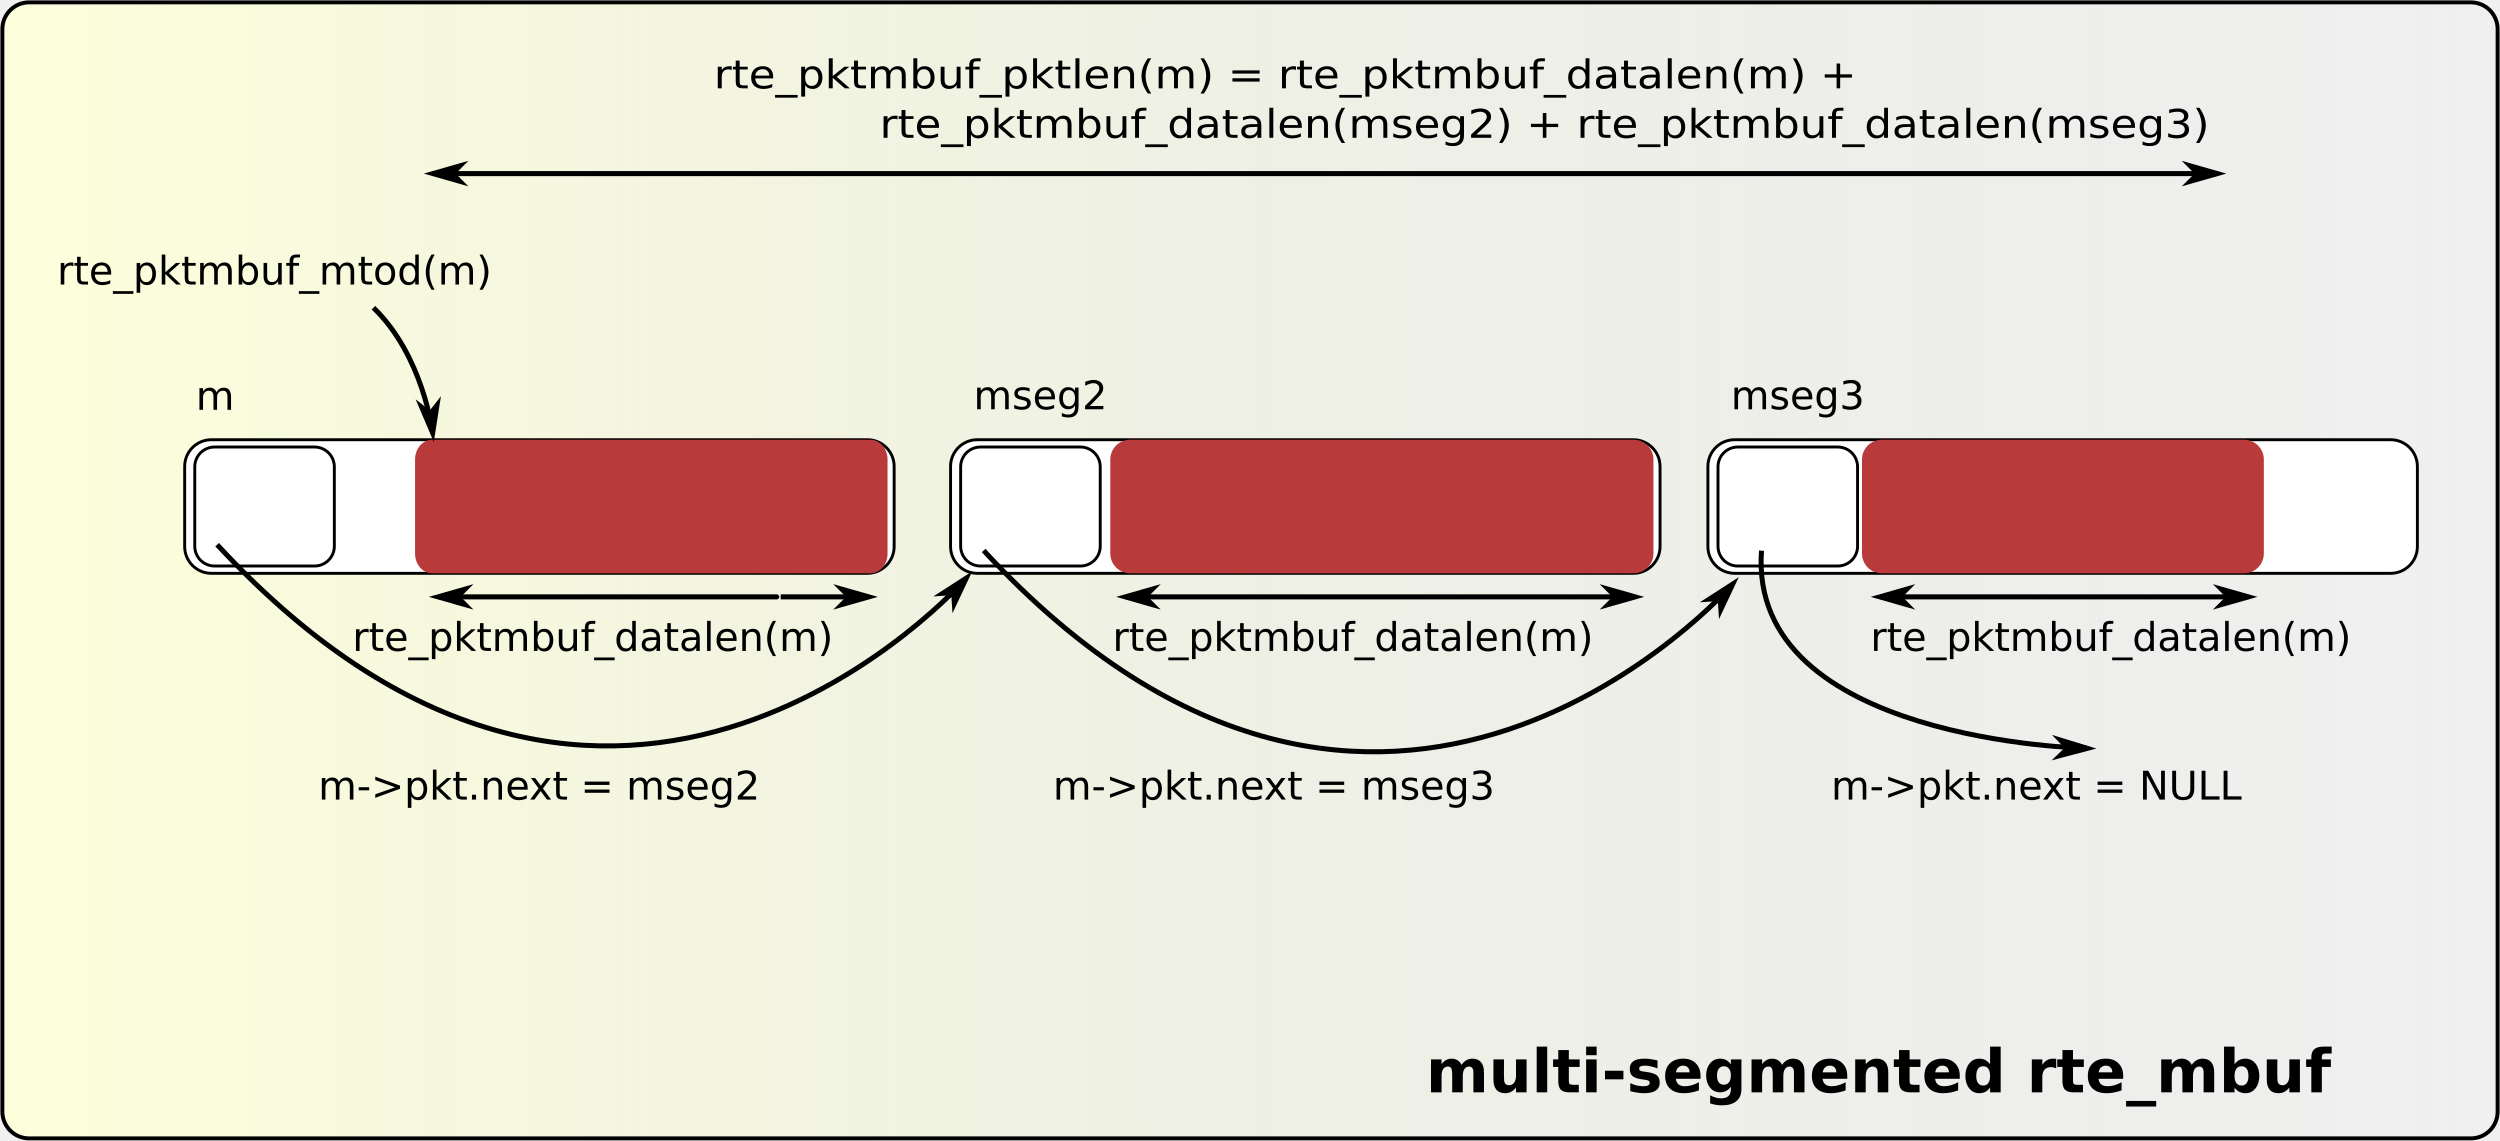
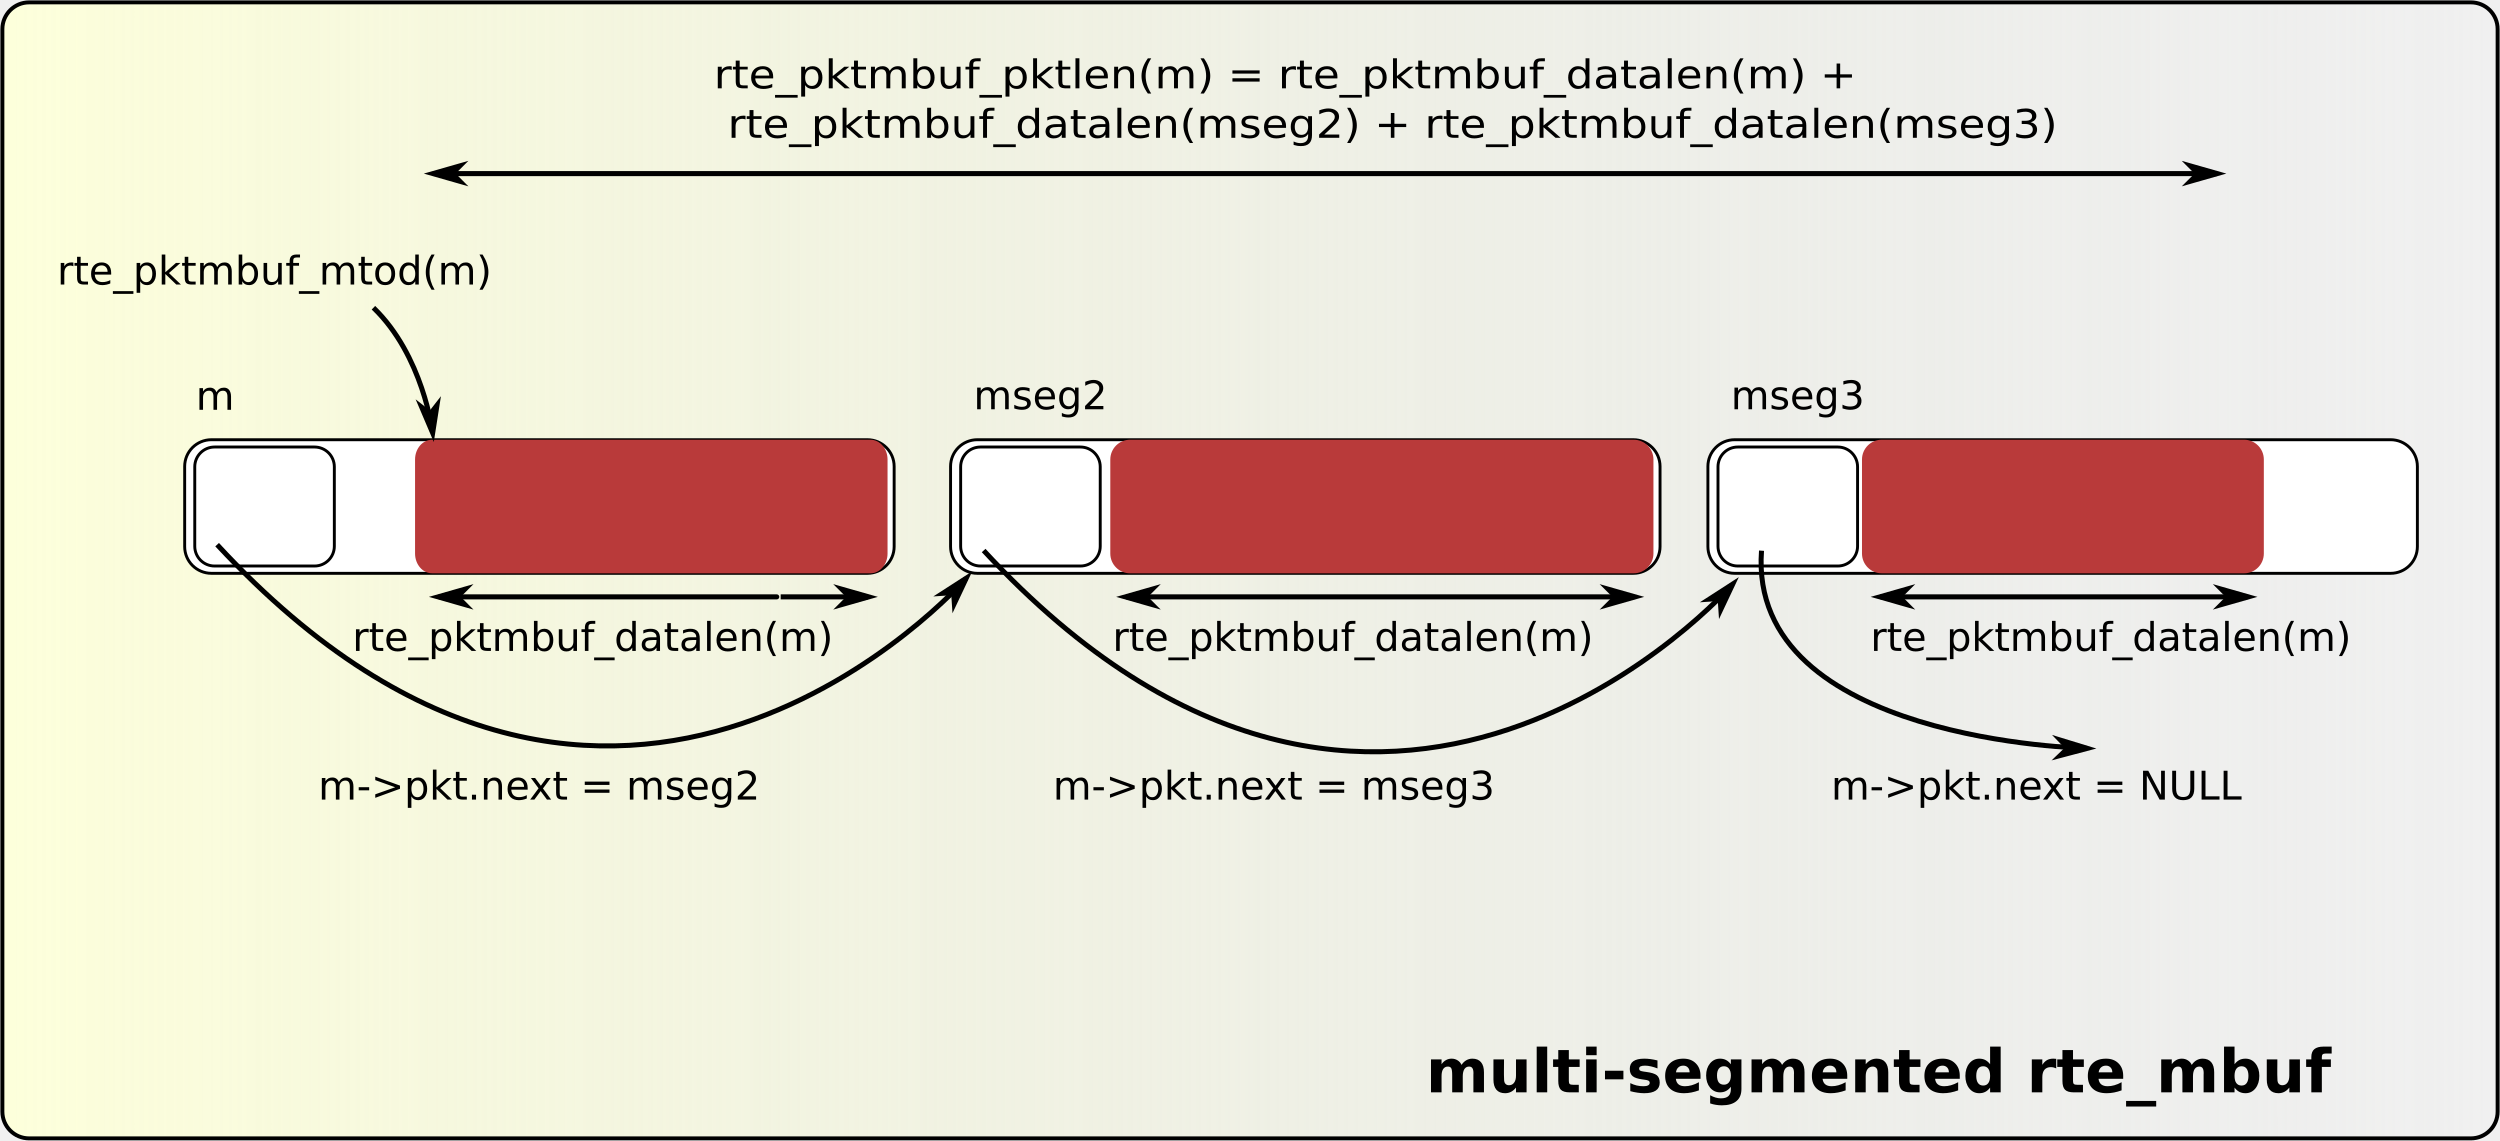
- <svg xmlns="http://www.w3.org/2000/svg" xmlns:xlink="http://www.w3.org/1999/xlink" width="631.914" height="288.343" id="svg3868" version="1.1">
+ <svg xmlns="http://www.w3.org/2000/svg" xmlns:xlink="http://www.w3.org/1999/xlink" id="svg3868" width="631.914" height="288.343" version="1.1">
  <defs id="defs3870">
-     <marker orient="auto" refY="0" refX="0" id="Arrow1Lend" style="overflow:visible">
-       <path id="path3211" d="M 0,0 5,-5 -12.5,0 5,5 0,0 z" style="fill-rule:evenodd;stroke:#000000;stroke-width:1pt;marker-start:none" transform="matrix(-0.8,0,0,-0.8,-10,0)" />
+     <marker id="Arrow1Lend" orient="auto" refX="0" refY="0" style="overflow:visible">
+       <path id="path3211" d="M 0,0 5,-5 -12.5,0 5,5 0,0 z" transform="matrix(-0.8,0,0,-0.8,-10,0)" style="fill-rule:evenodd;stroke:#000;stroke-width:1pt;marker-start:none" />
    </marker>
-     <marker orient="auto" refY="0" refX="0" id="marker3892" style="overflow:visible">
-       <path id="path3894" d="M 0,0 5,-5 -12.5,0 5,5 0,0 z" style="fill-rule:evenodd;stroke:#000000;stroke-width:1pt;marker-start:none" transform="matrix(-0.8,0,0,-0.8,-10,0)" />
+     <marker id="marker3892" orient="auto" refX="0" refY="0" style="overflow:visible">
+       <path id="path3894" d="M 0,0 5,-5 -12.5,0 5,5 0,0 z" transform="matrix(-0.8,0,0,-0.8,-10,0)" style="fill-rule:evenodd;stroke:#000;stroke-width:1pt;marker-start:none" />
    </marker>
-     <marker orient="auto" refY="0" refX="0" id="marker3896" style="overflow:visible">
-       <path id="path3898" d="M 0,0 5,-5 -12.5,0 5,5 0,0 z" style="fill-rule:evenodd;stroke:#000000;stroke-width:1pt;marker-start:none" transform="matrix(-0.8,0,0,-0.8,-10,0)" />
+     <marker id="marker3896" orient="auto" refX="0" refY="0" style="overflow:visible">
+       <path id="path3898" d="M 0,0 5,-5 -12.5,0 5,5 0,0 z" transform="matrix(-0.8,0,0,-0.8,-10,0)" style="fill-rule:evenodd;stroke:#000;stroke-width:1pt;marker-start:none" />
    </marker>
-     <marker orient="auto" refY="0" refX="0" id="Arrow1Lstart" style="overflow:visible">
-       <path id="path3208" d="M 0,0 5,-5 -12.5,0 5,5 0,0 z" style="fill-rule:evenodd;stroke:#000000;stroke-width:1pt;marker-start:none" transform="matrix(0.8,0,0,0.8,10,0)" />
+     <marker id="Arrow1Lstart" orient="auto" refX="0" refY="0" style="overflow:visible">
+       <path id="path3208" d="M 0,0 5,-5 -12.5,0 5,5 0,0 z" transform="matrix(0.8,0,0,0.8,10,0)" style="fill-rule:evenodd;stroke:#000;stroke-width:1pt;marker-start:none" />
    </marker>
-     <marker orient="auto" refY="0" refX="0" id="marker3902" style="overflow:visible">
-       <path id="path3904" d="M 0,0 5,-5 -12.5,0 5,5 0,0 z" style="fill-rule:evenodd;stroke:#000000;stroke-width:1pt;marker-start:none" transform="matrix(-0.8,0,0,-0.8,-10,0)" />
+     <marker id="marker3902" orient="auto" refX="0" refY="0" style="overflow:visible">
+       <path id="path3904" d="M 0,0 5,-5 -12.5,0 5,5 0,0 z" transform="matrix(-0.8,0,0,-0.8,-10,0)" style="fill-rule:evenodd;stroke:#000;stroke-width:1pt;marker-start:none" />
    </marker>
-     <marker orient="auto" refY="0" refX="0" id="marker3906" style="overflow:visible">
-       <path id="path3908" d="M 0,0 5,-5 -12.5,0 5,5 0,0 z" style="fill-rule:evenodd;stroke:#000000;stroke-width:1pt;marker-start:none" transform="matrix(0.8,0,0,0.8,10,0)" />
+     <marker id="marker3906" orient="auto" refX="0" refY="0" style="overflow:visible">
+       <path id="path3908" d="M 0,0 5,-5 -12.5,0 5,5 0,0 z" transform="matrix(0.8,0,0,0.8,10,0)" style="fill-rule:evenodd;stroke:#000;stroke-width:1pt;marker-start:none" />
    </marker>
-     <marker orient="auto" refY="0" refX="0" id="marker3910" style="overflow:visible">
-       <path id="path3912" d="M 0,0 5,-5 -12.5,0 5,5 0,0 z" style="fill-rule:evenodd;stroke:#000000;stroke-width:1pt;marker-start:none" transform="matrix(-0.8,0,0,-0.8,-10,0)" />
+     <marker id="marker3910" orient="auto" refX="0" refY="0" style="overflow:visible">
+       <path id="path3912" d="M 0,0 5,-5 -12.5,0 5,5 0,0 z" transform="matrix(-0.8,0,0,-0.8,-10,0)" style="fill-rule:evenodd;stroke:#000;stroke-width:1pt;marker-start:none" />
    </marker>
-     <marker orient="auto" refY="0" refX="0" id="Arrow1Lend-6" style="overflow:visible">
-       <path id="path3211-5" d="M 0,0 5,-5 -12.5,0 5,5 0,0 z" style="fill-rule:evenodd;stroke:#000000;stroke-width:1pt;marker-start:none" transform="matrix(-0.8,0,0,-0.8,-10,0)" />
+     <marker id="Arrow1Lend-6" orient="auto" refX="0" refY="0" style="overflow:visible">
+       <path id="path3211-5" d="M 0,0 5,-5 -12.5,0 5,5 0,0 z" transform="matrix(-0.8,0,0,-0.8,-10,0)" style="fill-rule:evenodd;stroke:#000;stroke-width:1pt;marker-start:none" />
    </marker>
-     <marker orient="auto" refY="0" refX="0" id="Arrow1Lstart-6" style="overflow:visible">
-       <path id="path3208-9" d="M 0,0 5,-5 -12.5,0 5,5 0,0 z" style="fill-rule:evenodd;stroke:#000000;stroke-width:1pt;marker-start:none" transform="matrix(0.8,0,0,0.8,10,0)" />
+     <marker id="Arrow1Lstart-6" orient="auto" refX="0" refY="0" style="overflow:visible">
+       <path id="path3208-9" d="M 0,0 5,-5 -12.5,0 5,5 0,0 z" transform="matrix(0.8,0,0,0.8,10,0)" style="fill-rule:evenodd;stroke:#000;stroke-width:1pt;marker-start:none" />
    </marker>
-     <marker orient="auto" refY="0" refX="0" id="marker4312" style="overflow:visible">
-       <path id="path4314" d="M 0,0 5,-5 -12.5,0 5,5 0,0 z" style="fill-rule:evenodd;stroke:#000000;stroke-width:1pt;marker-start:none" transform="matrix(-0.8,0,0,-0.8,-10,0)" />
+     <marker id="marker4312" orient="auto" refX="0" refY="0" style="overflow:visible">
+       <path id="path4314" d="M 0,0 5,-5 -12.5,0 5,5 0,0 z" transform="matrix(-0.8,0,0,-0.8,-10,0)" style="fill-rule:evenodd;stroke:#000;stroke-width:1pt;marker-start:none" />
    </marker>
-     <marker orient="auto" refY="0" refX="0" id="marker4316" style="overflow:visible">
-       <path id="path4318" d="M 0,0 5,-5 -12.5,0 5,5 0,0 z" style="fill-rule:evenodd;stroke:#000000;stroke-width:1pt;marker-start:none" transform="matrix(0.8,0,0,0.8,10,0)" />
+     <marker id="marker4316" orient="auto" refX="0" refY="0" style="overflow:visible">
+       <path id="path4318" d="M 0,0 5,-5 -12.5,0 5,5 0,0 z" transform="matrix(0.8,0,0,0.8,10,0)" style="fill-rule:evenodd;stroke:#000;stroke-width:1pt;marker-start:none" />
    </marker>
-     <marker orient="auto" refY="0" refX="0" id="marker4320" style="overflow:visible">
-       <path id="path4322" d="M 0,0 5,-5 -12.5,0 5,5 0,0 z" style="fill-rule:evenodd;stroke:#000000;stroke-width:1pt;marker-start:none" transform="matrix(-0.8,0,0,-0.8,-10,0)" />
+     <marker id="marker4320" orient="auto" refX="0" refY="0" style="overflow:visible">
+       <path id="path4322" d="M 0,0 5,-5 -12.5,0 5,5 0,0 z" transform="matrix(-0.8,0,0,-0.8,-10,0)" style="fill-rule:evenodd;stroke:#000;stroke-width:1pt;marker-start:none" />
    </marker>
-     <marker orient="auto" refY="0" refX="0" id="Arrow1Lend-8" style="overflow:visible">
-       <path id="path3211-8" d="M 0,0 5,-5 -12.5,0 5,5 0,0 z" style="fill-rule:evenodd;stroke:#000000;stroke-width:1pt;marker-start:none" transform="matrix(-0.8,0,0,-0.8,-10,0)" />
+     <marker id="Arrow1Lend-8" orient="auto" refX="0" refY="0" style="overflow:visible">
+       <path id="path3211-8" d="M 0,0 5,-5 -12.5,0 5,5 0,0 z" transform="matrix(-0.8,0,0,-0.8,-10,0)" style="fill-rule:evenodd;stroke:#000;stroke-width:1pt;marker-start:none" />
    </marker>
-     <marker orient="auto" refY="0" refX="0" id="Arrow1Lstart-4" style="overflow:visible">
-       <path id="path3208-3" d="M 0,0 5,-5 -12.5,0 5,5 0,0 z" style="fill-rule:evenodd;stroke:#000000;stroke-width:1pt;marker-start:none" transform="matrix(0.8,0,0,0.8,10,0)" />
+     <marker id="Arrow1Lstart-4" orient="auto" refX="0" refY="0" style="overflow:visible">
+       <path id="path3208-3" d="M 0,0 5,-5 -12.5,0 5,5 0,0 z" transform="matrix(0.8,0,0,0.8,10,0)" style="fill-rule:evenodd;stroke:#000;stroke-width:1pt;marker-start:none" />
    </marker>
-     <marker orient="auto" refY="0" refX="0" id="marker4312-1" style="overflow:visible">
-       <path id="path4314-4" d="M 0,0 5,-5 -12.5,0 5,5 0,0 z" style="fill-rule:evenodd;stroke:#000000;stroke-width:1pt;marker-start:none" transform="matrix(-0.8,0,0,-0.8,-10,0)" />
+     <marker id="marker4312-1" orient="auto" refX="0" refY="0" style="overflow:visible">
+       <path id="path4314-4" d="M 0,0 5,-5 -12.5,0 5,5 0,0 z" transform="matrix(-0.8,0,0,-0.8,-10,0)" style="fill-rule:evenodd;stroke:#000;stroke-width:1pt;marker-start:none" />
    </marker>
-     <marker orient="auto" refY="0" refX="0" id="marker4316-9" style="overflow:visible">
-       <path id="path4318-2" d="M 0,0 5,-5 -12.5,0 5,5 0,0 z" style="fill-rule:evenodd;stroke:#000000;stroke-width:1pt;marker-start:none" transform="matrix(0.8,0,0,0.8,10,0)" />
+     <marker id="marker4316-9" orient="auto" refX="0" refY="0" style="overflow:visible">
+       <path id="path4318-2" d="M 0,0 5,-5 -12.5,0 5,5 0,0 z" transform="matrix(0.8,0,0,0.8,10,0)" style="fill-rule:evenodd;stroke:#000;stroke-width:1pt;marker-start:none" />
    </marker>
-     <marker orient="auto" refY="0" refX="0" id="marker4320-0" style="overflow:visible">
-       <path id="path4322-6" d="M 0,0 5,-5 -12.5,0 5,5 0,0 z" style="fill-rule:evenodd;stroke:#000000;stroke-width:1pt;marker-start:none" transform="matrix(-0.8,0,0,-0.8,-10,0)" />
+     <marker id="marker4320-0" orient="auto" refX="0" refY="0" style="overflow:visible">
+       <path id="path4322-6" d="M 0,0 5,-5 -12.5,0 5,5 0,0 z" transform="matrix(-0.8,0,0,-0.8,-10,0)" style="fill-rule:evenodd;stroke:#000;stroke-width:1pt;marker-start:none" />
    </marker>
-     <marker orient="auto" refY="0" refX="0" id="Arrow1Lend-2" style="overflow:visible">
-       <path id="path3211-2" d="M 0,0 5,-5 -12.5,0 5,5 0,0 z" style="fill-rule:evenodd;stroke:#000000;stroke-width:1pt;marker-start:none" transform="matrix(-0.8,0,0,-0.8,-10,0)" />
+     <marker id="Arrow1Lend-2" orient="auto" refX="0" refY="0" style="overflow:visible">
+       <path id="path3211-2" d="M 0,0 5,-5 -12.5,0 5,5 0,0 z" transform="matrix(-0.8,0,0,-0.8,-10,0)" style="fill-rule:evenodd;stroke:#000;stroke-width:1pt;marker-start:none" />
    </marker>
-     <marker orient="auto" refY="0" refX="0" id="Arrow1Lend-61" style="overflow:visible">
-       <path id="path3211-59" d="M 0,0 5,-5 -12.5,0 5,5 0,0 z" style="fill-rule:evenodd;stroke:#000000;stroke-width:1pt;marker-start:none" transform="matrix(-0.8,0,0,-0.8,-10,0)" />
+     <marker id="Arrow1Lend-61" orient="auto" refX="0" refY="0" style="overflow:visible">
+       <path id="path3211-59" d="M 0,0 5,-5 -12.5,0 5,5 0,0 z" transform="matrix(-0.8,0,0,-0.8,-10,0)" style="fill-rule:evenodd;stroke:#000;stroke-width:1pt;marker-start:none" />
    </marker>
-     <marker orient="auto" refY="0" refX="0" id="Arrow1Lstart-9" style="overflow:visible">
-       <path id="path3208-31" d="M 0,0 5,-5 -12.5,0 5,5 0,0 z" style="fill-rule:evenodd;stroke:#000000;stroke-width:1pt;marker-start:none" transform="matrix(0.8,0,0,0.8,10,0)" />
+     <marker id="Arrow1Lstart-9" orient="auto" refX="0" refY="0" style="overflow:visible">
+       <path id="path3208-31" d="M 0,0 5,-5 -12.5,0 5,5 0,0 z" transform="matrix(0.8,0,0,0.8,10,0)" style="fill-rule:evenodd;stroke:#000;stroke-width:1pt;marker-start:none" />
    </marker>
-     <marker orient="auto" refY="0" refX="0" id="Arrow1Lend-9" style="overflow:visible">
-       <path id="path3211-4" d="M 0,0 5,-5 -12.5,0 5,5 0,0 z" style="fill-rule:evenodd;stroke:#000000;stroke-width:1pt;marker-start:none" transform="matrix(-0.8,0,0,-0.8,-10,0)" />
+     <marker id="Arrow1Lend-9" orient="auto" refX="0" refY="0" style="overflow:visible">
+       <path id="path3211-4" d="M 0,0 5,-5 -12.5,0 5,5 0,0 z" transform="matrix(-0.8,0,0,-0.8,-10,0)" style="fill-rule:evenodd;stroke:#000;stroke-width:1pt;marker-start:none" />
    </marker>
-     <marker orient="auto" refY="0" refX="0" id="Arrow1Mstart" style="overflow:visible">
-       <path id="path4530" d="M 0,0 5,-5 -12.5,0 5,5 0,0 z" style="fill-rule:evenodd;stroke:#000000;stroke-width:1pt;marker-start:none" transform="matrix(0.4,0,0,0.4,4,0)" />
+     <marker id="Arrow1Mstart" orient="auto" refX="0" refY="0" style="overflow:visible">
+       <path id="path4530" d="M 0,0 5,-5 -12.5,0 5,5 0,0 z" transform="matrix(0.4,0,0,0.4,4,0)" style="fill-rule:evenodd;stroke:#000;stroke-width:1pt;marker-start:none" />
    </marker>
-     <marker orient="auto" refY="0" refX="0" id="Arrow1Mend" style="overflow:visible">
-       <path id="path4533" d="M 0,0 5,-5 -12.5,0 5,5 0,0 z" style="fill-rule:evenodd;stroke:#000000;stroke-width:1pt;marker-start:none" transform="matrix(-0.4,0,0,-0.4,-4,0)" />
+     <marker id="Arrow1Mend" orient="auto" refX="0" refY="0" style="overflow:visible">
+       <path id="path4533" d="M 0,0 5,-5 -12.5,0 5,5 0,0 z" transform="matrix(-0.4,0,0,-0.4,-4,0)" style="fill-rule:evenodd;stroke:#000;stroke-width:1pt;marker-start:none" />
    </marker>
-     <marker orient="auto" refY="0" refX="0" id="marker5624" style="overflow:visible">
-       <path id="path5626" d="M 0,0 5,-5 -12.5,0 5,5 0,0 z" style="fill-rule:evenodd;stroke:#000000;stroke-width:1pt;marker-start:none" transform="matrix(0.4,0,0,0.4,4,0)" />
+     <marker id="marker5624" orient="auto" refX="0" refY="0" style="overflow:visible">
+       <path id="path5626" d="M 0,0 5,-5 -12.5,0 5,5 0,0 z" transform="matrix(0.4,0,0,0.4,4,0)" style="fill-rule:evenodd;stroke:#000;stroke-width:1pt;marker-start:none" />
    </marker>
-     <marker orient="auto" refY="0" refX="0" id="marker5628" style="overflow:visible">
-       <path id="path5630" d="M 0,0 5,-5 -12.5,0 5,5 0,0 z" style="fill-rule:evenodd;stroke:#000000;stroke-width:1pt;marker-start:none" transform="matrix(-0.4,0,0,-0.4,-4,0)" />
+     <marker id="marker5628" orient="auto" refX="0" refY="0" style="overflow:visible">
+       <path id="path5630" d="M 0,0 5,-5 -12.5,0 5,5 0,0 z" transform="matrix(-0.4,0,0,-0.4,-4,0)" style="fill-rule:evenodd;stroke:#000;stroke-width:1pt;marker-start:none" />
    </marker>
-     <marker orient="auto" refY="0" refX="0" id="marker5632" style="overflow:visible">
-       <path id="path5634" d="M 0,0 5,-5 -12.5,0 5,5 0,0 z" style="fill-rule:evenodd;stroke:#000000;stroke-width:1pt;marker-start:none" transform="matrix(-0.4,0,0,-0.4,-4,0)" />
+     <marker id="marker5632" orient="auto" refX="0" refY="0" style="overflow:visible">
+       <path id="path5634" d="M 0,0 5,-5 -12.5,0 5,5 0,0 z" transform="matrix(-0.4,0,0,-0.4,-4,0)" style="fill-rule:evenodd;stroke:#000;stroke-width:1pt;marker-start:none" />
    </marker>
-     <marker orient="auto" refY="0" refX="0" id="marker5636" style="overflow:visible">
-       <path id="path5638" d="M 0,0 5,-5 -12.5,0 5,5 0,0 z" style="fill-rule:evenodd;stroke:#000000;stroke-width:1pt;marker-start:none" transform="matrix(-0.4,0,0,-0.4,-4,0)" />
+     <marker id="marker5636" orient="auto" refX="0" refY="0" style="overflow:visible">
+       <path id="path5638" d="M 0,0 5,-5 -12.5,0 5,5 0,0 z" transform="matrix(-0.4,0,0,-0.4,-4,0)" style="fill-rule:evenodd;stroke:#000;stroke-width:1pt;marker-start:none" />
    </marker>
-     <marker orient="auto" refY="0" refX="0" id="marker5640" style="overflow:visible">
-       <path id="path5642" d="M 0,0 5,-5 -12.5,0 5,5 0,0 z" style="fill-rule:evenodd;stroke:#000000;stroke-width:1pt;marker-start:none" transform="matrix(-0.4,0,0,-0.4,-4,0)" />
+     <marker id="marker5640" orient="auto" refX="0" refY="0" style="overflow:visible">
+       <path id="path5642" d="M 0,0 5,-5 -12.5,0 5,5 0,0 z" transform="matrix(-0.4,0,0,-0.4,-4,0)" style="fill-rule:evenodd;stroke:#000;stroke-width:1pt;marker-start:none" />
    </marker>
-     <marker orient="auto" refY="0" refX="0" id="marker5644" style="overflow:visible">
-       <path id="path5646" d="M 0,0 5,-5 -12.5,0 5,5 0,0 z" style="fill-rule:evenodd;stroke:#000000;stroke-width:1pt;marker-start:none" transform="matrix(0.4,0,0,0.4,4,0)" />
+     <marker id="marker5644" orient="auto" refX="0" refY="0" style="overflow:visible">
+       <path id="path5646" d="M 0,0 5,-5 -12.5,0 5,5 0,0 z" transform="matrix(0.4,0,0,0.4,4,0)" style="fill-rule:evenodd;stroke:#000;stroke-width:1pt;marker-start:none" />
    </marker>
-     <marker orient="auto" refY="0" refX="0" id="marker5648" style="overflow:visible">
-       <path id="path5650" d="M 0,0 5,-5 -12.5,0 5,5 0,0 z" style="fill-rule:evenodd;stroke:#000000;stroke-width:1pt;marker-start:none" transform="matrix(-0.4,0,0,-0.4,-4,0)" />
+     <marker id="marker5648" orient="auto" refX="0" refY="0" style="overflow:visible">
+       <path id="path5650" d="M 0,0 5,-5 -12.5,0 5,5 0,0 z" transform="matrix(-0.4,0,0,-0.4,-4,0)" style="fill-rule:evenodd;stroke:#000;stroke-width:1pt;marker-start:none" />
    </marker>
-     <linearGradient xlink:href="#linearGradient4513" id="linearGradient4519" x1="47.143" y1="244.505" x2="677.857" y2="244.505" gradientUnits="userSpaceOnUse" />
+     <linearGradient id="linearGradient4519" x1="47.143" x2="677.857" y1="244.505" y2="244.505" gradientUnits="userSpaceOnUse" xlink:href="#linearGradient4513" />
    <linearGradient id="linearGradient4513">
-       <stop style="stop-color:#fdffdb;stop-opacity:1;" offset="0" id="stop4515" />
-       <stop style="stop-color:#dfe2d8;stop-opacity:0;" offset="1" id="stop4517" />
+       <stop style="stop-color:#fdffdb;stop-opacity:1" id="stop4515" offset="0" />
+       <stop style="stop-color:#dfe2d8;stop-opacity:0" id="stop4517" offset="1" />
    </linearGradient>
-     <linearGradient gradientTransform="translate(17.80684,326.0078)" y2="244.505" x2="677.857" y1="244.505" x1="47.143" gradientUnits="userSpaceOnUse" id="linearGradient5687" xlink:href="#linearGradient4513" />
-     <marker orient="auto" refY="0" refX="0" id="Arrow1Mend-4" style="overflow:visible">
-       <path id="path4533-5" d="M 0,0 5,-5 -12.5,0 5,5 0,0 z" style="fill-rule:evenodd;stroke:#000000;stroke-width:1pt;marker-start:none" transform="matrix(-0.4,0,0,-0.4,-4,0)" />
+     <linearGradient id="linearGradient5687" x1="47.143" x2="677.857" y1="244.505" y2="244.505" gradientTransform="translate(17.80684,326.0078)" gradientUnits="userSpaceOnUse" xlink:href="#linearGradient4513" />
+     <marker id="Arrow1Mend-4" orient="auto" refX="0" refY="0" style="overflow:visible">
+       <path id="path4533-5" d="M 0,0 5,-5 -12.5,0 5,5 0,0 z" transform="matrix(-0.4,0,0,-0.4,-4,0)" style="fill-rule:evenodd;stroke:#000;stroke-width:1pt;marker-start:none" />
    </marker>
-     <marker orient="auto" refY="0" refX="0" id="Arrow1Mend-5" style="overflow:visible">
-       <path id="path4533-4" d="M 0,0 5,-5 -12.5,0 5,5 0,0 z" style="fill-rule:evenodd;stroke:#000000;stroke-width:1pt;marker-start:none" transform="matrix(-0.4,0,0,-0.4,-4,0)" />
+     <marker id="Arrow1Mend-5" orient="auto" refX="0" refY="0" style="overflow:visible">
+       <path id="path4533-4" d="M 0,0 5,-5 -12.5,0 5,5 0,0 z" transform="matrix(-0.4,0,0,-0.4,-4,0)" style="fill-rule:evenodd;stroke:#000;stroke-width:1pt;marker-start:none" />
    </marker>
-     <marker orient="auto" refY="0" refX="0" id="Arrow1Mend-44" style="overflow:visible">
-       <path id="path4533-3" d="M 0,0 5,-5 -12.5,0 5,5 0,0 z" style="fill-rule:evenodd;stroke:#000000;stroke-width:1pt;marker-start:none" transform="matrix(-0.4,0,0,-0.4,-4,0)" />
+     <marker id="Arrow1Mend-44" orient="auto" refX="0" refY="0" style="overflow:visible">
+       <path id="path4533-3" d="M 0,0 5,-5 -12.5,0 5,5 0,0 z" transform="matrix(-0.4,0,0,-0.4,-4,0)" style="fill-rule:evenodd;stroke:#000;stroke-width:1pt;marker-start:none" />
    </marker>
-     <marker orient="auto" refY="0" refX="0" id="Arrow1Mend-7" style="overflow:visible">
-       <path id="path4533-8" d="M 0,0 5,-5 -12.5,0 5,5 0,0 z" style="fill-rule:evenodd;stroke:#000000;stroke-width:1pt;marker-start:none" transform="matrix(-0.4,0,0,-0.4,-4,0)" />
+     <marker id="Arrow1Mend-7" orient="auto" refX="0" refY="0" style="overflow:visible">
+       <path id="path4533-8" d="M 0,0 5,-5 -12.5,0 5,5 0,0 z" transform="matrix(-0.4,0,0,-0.4,-4,0)" style="fill-rule:evenodd;stroke:#000;stroke-width:1pt;marker-start:none" />
    </marker>
-     <marker orient="auto" refY="0" refX="0" id="Arrow1Mend-9" style="overflow:visible">
-       <path id="path4533-2" d="M 0,0 5,-5 -12.5,0 5,5 0,0 z" style="fill-rule:evenodd;stroke:#000000;stroke-width:1pt;marker-start:none" transform="matrix(-0.4,0,0,-0.4,-4,0)" />
+     <marker id="Arrow1Mend-9" orient="auto" refX="0" refY="0" style="overflow:visible">
+       <path id="path4533-2" d="M 0,0 5,-5 -12.5,0 5,5 0,0 z" transform="matrix(-0.4,0,0,-0.4,-4,0)" style="fill-rule:evenodd;stroke:#000;stroke-width:1pt;marker-start:none" />
    </marker>
-     <marker orient="auto" refY="0" refX="0" id="Arrow1Mstart-9" style="overflow:visible">
-       <path id="path4530-5" d="M 0,0 5,-5 -12.5,0 5,5 0,0 z" style="fill-rule:evenodd;stroke:#000000;stroke-width:1pt;marker-start:none" transform="matrix(0.4,0,0,0.4,4,0)" />
+     <marker id="Arrow1Mstart-9" orient="auto" refX="0" refY="0" style="overflow:visible">
+       <path id="path4530-5" d="M 0,0 5,-5 -12.5,0 5,5 0,0 z" transform="matrix(0.4,0,0,0.4,4,0)" style="fill-rule:evenodd;stroke:#000;stroke-width:1pt;marker-start:none" />
    </marker>
-     <marker orient="auto" refY="0" refX="0" id="Arrow1Mend-0" style="overflow:visible">
-       <path id="path4533-48" d="M 0,0 5,-5 -12.5,0 5,5 0,0 z" style="fill-rule:evenodd;stroke:#000000;stroke-width:1pt;marker-start:none" transform="matrix(-0.4,0,0,-0.4,-4,0)" />
+     <marker id="Arrow1Mend-0" orient="auto" refX="0" refY="0" style="overflow:visible">
+       <path id="path4533-48" d="M 0,0 5,-5 -12.5,0 5,5 0,0 z" transform="matrix(-0.4,0,0,-0.4,-4,0)" style="fill-rule:evenodd;stroke:#000;stroke-width:1pt;marker-start:none" />
    </marker>
-     <marker orient="auto" refY="0" refX="0" id="Arrow1Mstart-1" style="overflow:visible">
-       <path id="path4530-7" d="M 0,0 5,-5 -12.5,0 5,5 0,0 z" style="fill-rule:evenodd;stroke:#000000;stroke-width:1pt;marker-start:none" transform="matrix(0.4,0,0,0.4,4,0)" />
+     <marker id="Arrow1Mstart-1" orient="auto" refX="0" refY="0" style="overflow:visible">
+       <path id="path4530-7" d="M 0,0 5,-5 -12.5,0 5,5 0,0 z" transform="matrix(0.4,0,0,0.4,4,0)" style="fill-rule:evenodd;stroke:#000;stroke-width:1pt;marker-start:none" />
    </marker>
-     <marker orient="auto" refY="0" refX="0" id="Arrow1Mend-2" style="overflow:visible">
-       <path id="path4533-7" d="M 0,0 5,-5 -12.5,0 5,5 0,0 z" style="fill-rule:evenodd;stroke:#000000;stroke-width:1pt;marker-start:none" transform="matrix(-0.4,0,0,-0.4,-4,0)" />
+     <marker id="Arrow1Mend-2" orient="auto" refX="0" refY="0" style="overflow:visible">
+       <path id="path4533-7" d="M 0,0 5,-5 -12.5,0 5,5 0,0 z" transform="matrix(-0.4,0,0,-0.4,-4,0)" style="fill-rule:evenodd;stroke:#000;stroke-width:1pt;marker-start:none" />
    </marker>
-     <marker orient="auto" refY="0" refX="0" id="Arrow1Mstart-6" style="overflow:visible">
-       <path id="path4530-1" d="M 0,0 5,-5 -12.5,0 5,5 0,0 z" style="fill-rule:evenodd;stroke:#000000;stroke-width:1pt;marker-start:none" transform="matrix(0.4,0,0,0.4,4,0)" />
+     <marker id="Arrow1Mstart-6" orient="auto" refX="0" refY="0" style="overflow:visible">
+       <path id="path4530-1" d="M 0,0 5,-5 -12.5,0 5,5 0,0 z" transform="matrix(0.4,0,0,0.4,4,0)" style="fill-rule:evenodd;stroke:#000;stroke-width:1pt;marker-start:none" />
    </marker>
-     <marker orient="auto" refY="0" refX="0" id="Arrow1Mend-59" style="overflow:visible">
-       <path id="path4533-49" d="M 0,0 5,-5 -12.5,0 5,5 0,0 z" style="fill-rule:evenodd;stroke:#000000;stroke-width:1pt;marker-start:none" transform="matrix(-0.4,0,0,-0.4,-4,0)" />
+     <marker id="Arrow1Mend-59" orient="auto" refX="0" refY="0" style="overflow:visible">
+       <path id="path4533-49" d="M 0,0 5,-5 -12.5,0 5,5 0,0 z" transform="matrix(-0.4,0,0,-0.4,-4,0)" style="fill-rule:evenodd;stroke:#000;stroke-width:1pt;marker-start:none" />
    </marker>
-     <marker orient="auto" refY="0" refX="0" id="Arrow1Mstart-7" style="overflow:visible">
-       <path id="path4530-11" d="M 0,0 5,-5 -12.5,0 5,5 0,0 z" style="fill-rule:evenodd;stroke:#000000;stroke-width:1pt;marker-start:none" transform="matrix(0.4,0,0,0.4,4,0)" />
+     <marker id="Arrow1Mstart-7" orient="auto" refX="0" refY="0" style="overflow:visible">
+       <path id="path4530-11" d="M 0,0 5,-5 -12.5,0 5,5 0,0 z" transform="matrix(0.4,0,0,0.4,4,0)" style="fill-rule:evenodd;stroke:#000;stroke-width:1pt;marker-start:none" />
    </marker>
-     <marker orient="auto" refY="0" refX="0" id="Arrow1Mend-597" style="overflow:visible">
-       <path id="path4533-76" d="M 0,0 5,-5 -12.5,0 5,5 0,0 z" style="fill-rule:evenodd;stroke:#000000;stroke-width:1pt;marker-start:none" transform="matrix(-0.4,0,0,-0.4,-4,0)" />
+     <marker id="Arrow1Mend-597" orient="auto" refX="0" refY="0" style="overflow:visible">
+       <path id="path4533-76" d="M 0,0 5,-5 -12.5,0 5,5 0,0 z" transform="matrix(-0.4,0,0,-0.4,-4,0)" style="fill-rule:evenodd;stroke:#000;stroke-width:1pt;marker-start:none" />
    </marker>
  </defs>
  <g id="layer1" transform="translate(-64.3497,-426.3414)">
-     <rect style="fill:url(#linearGradient5687);fill-opacity:1;stroke:#000000;stroke-opacity:1" id="rect3697" width="630.714" height="287.143" x="64.95" y="426.941" rx="6.757" ry="6.757" />
-     <rect style="fill:#ffffff;fill-opacity:1;fill-rule:evenodd;stroke:#000000;stroke-width:0.739;stroke-miterlimit:4;stroke-opacity:1;stroke-dasharray:none;stroke-dashoffset:0" id="rect2896" width="179.332" height="33.77" x="111.028" y="537.487" ry="6.757" rx="6.757" />
+     <rect style="fill:url(#linearGradient5687);fill-opacity:1;stroke:#000;stroke-opacity:1" id="rect3697" width="630.714" height="287.143" x="64.95" y="426.941" rx="6.757" ry="6.757" />
+     <rect style="fill:#fff;fill-opacity:1;fill-rule:evenodd;stroke:#000;stroke-width:.739;stroke-miterlimit:4;stroke-opacity:1;stroke-dasharray:none;stroke-dashoffset:0" id="rect2896" width="179.332" height="33.77" x="111.028" y="537.487" rx="6.757" ry="6.757" />
    <rect style="fill:#b93a3a;fill-opacity:1;fill-rule:evenodd;stroke:none" id="rect2898" width="119.43" height="33.771" x="169.261" y="537.487" rx="4.327" ry="5" />
-     <rect style="fill:#ffffff;fill-opacity:1;fill-rule:evenodd;stroke:#000000;stroke-width:0.739;stroke-miterlimit:4;stroke-opacity:1;stroke-dasharray:none;stroke-dashoffset:0" id="rect2910" width="35.28" height="30.077" x="113.578" y="539.334" ry="5" rx="5" />
-     <path style="fill:none;stroke:#000000;stroke-width:0;stroke-linecap:butt;stroke-linejoin:miter;stroke-miterlimit:4;stroke-opacity:1;stroke-dasharray:none;marker-end:url(#marker5648)" d="m 125.125,563.527 c 2.065,75.985 108.799,120.507 185.101,9.994" id="path2974" />
-     <rect style="fill:#ffffff;fill-opacity:1;fill-rule:evenodd;stroke:#000000;stroke-width:0.739;stroke-miterlimit:4;stroke-opacity:1;stroke-dasharray:none;stroke-dashoffset:0" id="rect2896-3" width="179.332" height="33.77" x="304.62" y="537.487" ry="6.757" rx="6.757" />
+     <rect style="fill:#fff;fill-opacity:1;fill-rule:evenodd;stroke:#000;stroke-width:.739;stroke-miterlimit:4;stroke-opacity:1;stroke-dasharray:none;stroke-dashoffset:0" id="rect2910" width="35.28" height="30.077" x="113.578" y="539.334" rx="5" ry="5" />
+     <path style="fill:none;stroke:#000;stroke-width:0;stroke-linecap:butt;stroke-linejoin:miter;stroke-miterlimit:4;stroke-opacity:1;stroke-dasharray:none;marker-end:url(#marker5648)" id="path2974" d="m 125.125,563.527 c 2.065,75.985 108.799,120.507 185.101,9.994" />
+     <rect style="fill:#fff;fill-opacity:1;fill-rule:evenodd;stroke:#000;stroke-width:.739;stroke-miterlimit:4;stroke-opacity:1;stroke-dasharray:none;stroke-dashoffset:0" id="rect2896-3" width="179.332" height="33.77" x="304.62" y="537.487" rx="6.757" ry="6.757" />
    <rect style="fill:#b93a3a;fill-opacity:1;fill-rule:evenodd;stroke:none" id="rect2898-7" width="137.287" height="33.771" x="344.996" y="537.487" rx="5" ry="5" />
-     <rect style="fill:#ffffff;fill-opacity:1;fill-rule:evenodd;stroke:#000000;stroke-width:0.739;stroke-miterlimit:4;stroke-opacity:1;stroke-dasharray:none;stroke-dashoffset:0" id="rect2910-7" width="35.28" height="30.077" x="307.17" y="539.334" ry="5" rx="5" />
-     <rect style="fill:#ffffff;fill-opacity:1;fill-rule:evenodd;stroke:#000000;stroke-width:0.739;stroke-miterlimit:4;stroke-opacity:1;stroke-dasharray:none;stroke-dashoffset:0" id="rect2896-8" width="179.332" height="33.77" x="496.048" y="537.487" ry="6.757" rx="6.757" />
+     <rect style="fill:#fff;fill-opacity:1;fill-rule:evenodd;stroke:#000;stroke-width:.739;stroke-miterlimit:4;stroke-opacity:1;stroke-dasharray:none;stroke-dashoffset:0" id="rect2910-7" width="35.28" height="30.077" x="307.17" y="539.334" rx="5" ry="5" />
+     <rect style="fill:#fff;fill-opacity:1;fill-rule:evenodd;stroke:#000;stroke-width:.739;stroke-miterlimit:4;stroke-opacity:1;stroke-dasharray:none;stroke-dashoffset:0" id="rect2896-8" width="179.332" height="33.77" x="496.048" y="537.487" rx="6.757" ry="6.757" />
    <rect style="fill:#b93a3a;fill-opacity:1;fill-rule:evenodd;stroke:none" id="rect2898-9" width="101.573" height="33.771" x="534.996" y="537.487" rx="5" ry="5" />
-     <rect style="fill:#ffffff;fill-opacity:1;fill-rule:evenodd;stroke:#000000;stroke-width:0.739;stroke-miterlimit:4;stroke-opacity:1;stroke-dasharray:none;stroke-dashoffset:0" id="rect2910-5" width="35.28" height="30.077" x="498.599" y="539.334" ry="5" rx="5" />
-     <path style="fill:none;stroke:#000000;stroke-width:0;stroke-linecap:butt;stroke-linejoin:miter;stroke-miterlimit:4;stroke-opacity:1;stroke-dasharray:none;marker-end:url(#marker5648)" d="m 323.194,564.199 c 2.065,75.985 173.085,89.078 185.101,9.994" id="path2974-6" />
-     <path style="fill:none;stroke:#000000;stroke-width:0;stroke-linecap:butt;stroke-linejoin:miter;stroke-miterlimit:4;stroke-opacity:1;stroke-dasharray:none;marker-end:url(#marker5648)" d="m 519.12,562.954 c 4.4,33.267 10.705,43.944 27.244,62.137" id="path2976-1-4" />
-     <text xml:space="preserve" style="font-size:15.225px;font-style:normal;font-weight:normal;fill:#000000;fill-opacity:1;stroke:none;font-family:Bitstream Vera Sans" x="424.789" y="702.449" id="text2912">
-       <tspan x="424.789" y="702.449" id="tspan2916" style="font-weight:bold">multi-segmented rte_mbuf</tspan>
+     <rect style="fill:#fff;fill-opacity:1;fill-rule:evenodd;stroke:#000;stroke-width:.739;stroke-miterlimit:4;stroke-opacity:1;stroke-dasharray:none;stroke-dashoffset:0" id="rect2910-5" width="35.28" height="30.077" x="498.599" y="539.334" rx="5" ry="5" />
+     <path style="fill:none;stroke:#000;stroke-width:0;stroke-linecap:butt;stroke-linejoin:miter;stroke-miterlimit:4;stroke-opacity:1;stroke-dasharray:none;marker-end:url(#marker5648)" id="path2974-6" d="m 323.194,564.199 c 2.065,75.985 173.085,89.078 185.101,9.994" />
+     <path style="fill:none;stroke:#000;stroke-width:0;stroke-linecap:butt;stroke-linejoin:miter;stroke-miterlimit:4;stroke-opacity:1;stroke-dasharray:none;marker-end:url(#marker5648)" id="path2976-1-4" d="m 519.12,562.954 c 4.4,33.267 10.705,43.944 27.244,62.137" />
+     <text style="font-size:15.225px;font-style:normal;font-weight:400;fill:#000;fill-opacity:1;stroke:none;font-family:Bitstream Vera Sans" id="text2912" x="424.789" y="702.449" xml:space="preserve">
+       <tspan id="tspan2916" x="424.789" y="702.449" style="font-weight:700">multi-segmented rte_mbuf</tspan>
    </text>
-     <path style="fill:none;stroke:#000000;stroke-width:1.269;stroke-linecap:butt;stroke-linejoin:miter;stroke-miterlimit:4;stroke-opacity:1;stroke-dasharray:none;marker-end:url(#Arrow1Mend)" d="m 119.23,564.015 c 101.109,109.219 189.233,8.607 189.233,8.607" id="path2976-3-7" />
-     <path style="fill:none;stroke:#000000;stroke-width:1.269;stroke-linecap:butt;stroke-linejoin:miter;stroke-miterlimit:4;stroke-opacity:1;stroke-dasharray:none;marker-end:url(#Arrow1Mend)" d="m 312.981,565.495 c 101.109,109.219 189.233,8.607 189.233,8.607" id="path2976-3-7-0" />
-     <path style="fill:none;stroke:#000000;stroke-width:1.269;stroke-linecap:butt;stroke-linejoin:miter;stroke-miterlimit:4;stroke-opacity:1;stroke-dasharray:none;marker-end:url(#Arrow1Mend)" d="m 509.6,565.534 c -3.547,48.31 82.145,49.962 82.145,49.962" id="path2974-9-6" />
-     <text xml:space="preserve" style="font-size:10px;font-style:normal;font-weight:normal;fill:#000000;fill-opacity:1;stroke:none;font-family:Bitstream Vera Sans" x="527.195" y="628.459" id="text5254-8">
+     <path style="fill:none;stroke:#000;stroke-width:1.269;stroke-linecap:butt;stroke-linejoin:miter;stroke-miterlimit:4;stroke-opacity:1;stroke-dasharray:none;marker-end:url(#Arrow1Mend)" id="path2976-3-7" d="m 119.23,564.015 c 101.109,109.219 189.233,8.607 189.233,8.607" />
+     <path style="fill:none;stroke:#000;stroke-width:1.269;stroke-linecap:butt;stroke-linejoin:miter;stroke-miterlimit:4;stroke-opacity:1;stroke-dasharray:none;marker-end:url(#Arrow1Mend)" id="path2976-3-7-0" d="m 312.981,565.495 c 101.109,109.219 189.233,8.607 189.233,8.607" />
+     <path style="fill:none;stroke:#000;stroke-width:1.269;stroke-linecap:butt;stroke-linejoin:miter;stroke-miterlimit:4;stroke-opacity:1;stroke-dasharray:none;marker-end:url(#Arrow1Mend)" id="path2974-9-6" d="m 509.6,565.534 c -3.547,48.31 82.145,49.962 82.145,49.962" />
+     <text style="font-size:10px;font-style:normal;font-weight:400;fill:#000;fill-opacity:1;stroke:none;font-family:Bitstream Vera Sans" id="text5254-8" x="527.195" y="628.459" xml:space="preserve">
      <tspan id="tspan5256-8" x="527.195" y="628.459">m-&gt;pkt.next = NULL</tspan>
    </text>
-     <text xml:space="preserve" style="font-size:10px;font-style:normal;font-weight:normal;fill:#000000;fill-opacity:1;stroke:none;font-family:Bitstream Vera Sans" x="330.504" y="628.459" id="text5254-8-4">
+     <text style="font-size:10px;font-style:normal;font-weight:400;fill:#000;fill-opacity:1;stroke:none;font-family:Bitstream Vera Sans" id="text5254-8-4" x="330.504" y="628.459" xml:space="preserve">
      <tspan id="tspan5256-8-3" x="330.504" y="628.459">m-&gt;pkt.next = mseg3</tspan>
    </text>
-     <text xml:space="preserve" style="font-size:10px;font-style:normal;font-weight:normal;fill:#000000;fill-opacity:1;stroke:none;font-family:Bitstream Vera Sans" x="144.794" y="628.459" id="text5254-8-4-1">
+     <text style="font-size:10px;font-style:normal;font-weight:400;fill:#000;fill-opacity:1;stroke:none;font-family:Bitstream Vera Sans" id="text5254-8-4-1" x="144.794" y="628.459" xml:space="preserve">
      <tspan id="tspan5256-8-3-4" x="144.794" y="628.459">m-&gt;pkt.next = mseg2</tspan>
    </text>
-     <text xml:space="preserve" style="font-size:10px;font-style:normal;font-weight:normal;fill:#000000;fill-opacity:1;stroke:none;font-family:Bitstream Vera Sans" x="113.857" y="529.92" id="text6906">
+     <text style="font-size:10px;font-style:normal;font-weight:400;fill:#000;fill-opacity:1;stroke:none;font-family:Bitstream Vera Sans" id="text6906" x="113.857" y="529.92" xml:space="preserve">
      <tspan id="tspan6908" x="113.857" y="529.92">m</tspan>
    </text>
-     <text xml:space="preserve" style="font-size:10px;font-style:normal;font-weight:normal;fill:#000000;fill-opacity:1;stroke:none;font-family:Bitstream Vera Sans" x="310.429" y="529.791" id="text6910">
+     <text style="font-size:10px;font-style:normal;font-weight:400;fill:#000;fill-opacity:1;stroke:none;font-family:Bitstream Vera Sans" id="text6910" x="310.429" y="529.791" xml:space="preserve">
      <tspan id="tspan6912" x="310.429" y="529.791">mseg2</tspan>
    </text>
-     <text xml:space="preserve" style="font-size:10px;font-style:normal;font-weight:normal;fill:#000000;fill-opacity:1;stroke:none;font-family:Bitstream Vera Sans" x="501.857" y="529.791" id="text6914">
+     <text style="font-size:10px;font-style:normal;font-weight:400;fill:#000;fill-opacity:1;stroke:none;font-family:Bitstream Vera Sans" id="text6914" x="501.857" y="529.791" xml:space="preserve">
      <tspan id="tspan6916" x="501.857" y="529.791">mseg3</tspan>
    </text>
-     <path style="fill:none;stroke:#000000;stroke-width:1.269;stroke-linecap:butt;stroke-linejoin:miter;stroke-miterlimit:4;stroke-opacity:1;stroke-dasharray:none;marker-end:url(#Arrow1Mend)" d="m 158.741,504.126 c 12.538,12.076 14.947,31.464 14.947,31.464" id="path2976-3-0" />
-     <text xml:space="preserve" style="font-size:10px;font-style:normal;font-weight:normal;fill:#000000;fill-opacity:1;stroke:none;font-family:Bitstream Vera Sans" x="78.793" y="498.271" id="text5219-6">
-       <tspan x="78.793" y="498.271" id="tspan5223-9">rte_pktmbuf_mtod(m)</tspan>
+     <path style="fill:none;stroke:#000;stroke-width:1.269;stroke-linecap:butt;stroke-linejoin:miter;stroke-miterlimit:4;stroke-opacity:1;stroke-dasharray:none;marker-end:url(#Arrow1Mend)" id="path2976-3-0" d="m 158.741,504.126 c 12.538,12.076 14.947,31.464 14.947,31.464" />
+     <text style="font-size:10px;font-style:normal;font-weight:400;fill:#000;fill-opacity:1;stroke:none;font-family:Bitstream Vera Sans" id="text5219-6" x="78.793" y="498.271" xml:space="preserve">
+       <tspan id="tspan5223-9" x="78.793" y="498.271">rte_pktmbuf_mtod(m)</tspan>
    </text>
-     <text xml:space="preserve" style="font-size:10.482px;font-style:normal;font-weight:normal;fill:#000000;fill-opacity:1;stroke:none;font-family:Bitstream Vera Sans" x="233.534" y="470.284" id="text5258-2" transform="scale(1.04816,0.9540532)">
-       <tspan x="233.534" y="470.284" id="tspan5262-64">rte_pktmbuf_pktlen(m) = rte_pktmbuf_datalen(m) +</tspan>
-       <tspan x="233.534" y="483.386" id="tspan6985">            rte_pktmbuf_datalen(mseg2) + rte_pktmbuf_datalen(mseg3)</tspan>
+     <text style="font-size:10.482px;font-style:normal;font-weight:400;fill:#000;fill-opacity:1;stroke:none;font-family:Bitstream Vera Sans" id="text5258-2" x="233.534" y="470.284" transform="scale(1.04816,0.9540532)" xml:space="preserve">
+       <tspan id="tspan5262-64" x="233.534" y="470.284">rte_pktmbuf_pktlen(m) = rte_pktmbuf_datalen(m) +</tspan>
+       <tspan id="tspan6985" x="233.534" y="483.386"> rte_pktmbuf_datalen(mseg2) + rte_pktmbuf_datalen(mseg3)</tspan>
    </text>
-     <path style="fill:none;stroke:#000000;stroke-width:1.269;stroke-linecap:butt;stroke-linejoin:miter;stroke-miterlimit:4;stroke-opacity:1;stroke-dasharray:none;marker-start:url(#Arrow1Mstart);marker-end:url(#Arrow1Mend)" d="m 173.973,470.219 c 141.426,0 391.37,0 450.626,0" id="path2904-5-7" />
-     <path style="fill:none;stroke:#000000;stroke-width:1.269;stroke-linecap:butt;stroke-linejoin:miter;stroke-miterlimit:4;stroke-opacity:1;stroke-dasharray:none;marker-start:url(#Arrow1Mstart);marker-end:url(#Arrow1Mend)" d="m 175.258,577.209 c 141.426,0 49.227,0 108.483,0" id="path2904-5-2" />
-     <text xml:space="preserve" style="font-size:10px;font-style:normal;font-weight:normal;fill:#000000;fill-opacity:1;stroke:none;font-family:Bitstream Vera Sans" x="153.42" y="590.869" id="text5258-26">
-       <tspan x="153.42" y="590.869" id="tspan5262-0">rte_pktmbuf_datalen(m)</tspan>
+     <path style="fill:none;stroke:#000;stroke-width:1.269;stroke-linecap:butt;stroke-linejoin:miter;stroke-miterlimit:4;stroke-opacity:1;stroke-dasharray:none;marker-start:url(#Arrow1Mstart);marker-end:url(#Arrow1Mend)" id="path2904-5-7" d="m 173.973,470.219 c 141.426,0 391.37,0 450.626,0" />
+     <path style="fill:none;stroke:#000;stroke-width:1.269;stroke-linecap:butt;stroke-linejoin:miter;stroke-miterlimit:4;stroke-opacity:1;stroke-dasharray:none;marker-start:url(#Arrow1Mstart);marker-end:url(#Arrow1Mend)" id="path2904-5-2" d="m 175.258,577.209 c 141.426,0 49.227,0 108.483,0" />
+     <text style="font-size:10px;font-style:normal;font-weight:400;fill:#000;fill-opacity:1;stroke:none;font-family:Bitstream Vera Sans" id="text5258-26" x="153.42" y="590.869" xml:space="preserve">
+       <tspan id="tspan5262-0" x="153.42" y="590.869">rte_pktmbuf_datalen(m)</tspan>
    </text>
-     <path style="fill:none;stroke:#000000;stroke-width:1.269;stroke-linecap:butt;stroke-linejoin:miter;stroke-miterlimit:4;stroke-opacity:1;stroke-dasharray:none;marker-start:url(#Arrow1Mstart);marker-end:url(#Arrow1Mend)" d="m 348.973,577.209 c 141.426,0 69.227,0 128.483,0" id="path2904-5-2-0" />
-     <text xml:space="preserve" style="font-size:10px;font-style:normal;font-weight:normal;fill:#000000;fill-opacity:1;stroke:none;font-family:Bitstream Vera Sans" x="345.563" y="590.869" id="text5258-26-9">
-       <tspan x="345.563" y="590.869" id="tspan5262-0-1">rte_pktmbuf_datalen(m)</tspan>
+     <path style="fill:none;stroke:#000;stroke-width:1.269;stroke-linecap:butt;stroke-linejoin:miter;stroke-miterlimit:4;stroke-opacity:1;stroke-dasharray:none;marker-start:url(#Arrow1Mstart);marker-end:url(#Arrow1Mend)" id="path2904-5-2-0" d="m 348.973,577.209 c 141.426,0 69.227,0 128.483,0" />
+     <text style="font-size:10px;font-style:normal;font-weight:400;fill:#000;fill-opacity:1;stroke:none;font-family:Bitstream Vera Sans" id="text5258-26-9" x="345.563" y="590.869" xml:space="preserve">
+       <tspan id="tspan5262-0-1" x="345.563" y="590.869">rte_pktmbuf_datalen(m)</tspan>
    </text>
-     <path style="fill:none;stroke:#000000;stroke-width:1.269;stroke-linecap:butt;stroke-linejoin:miter;stroke-miterlimit:4;stroke-opacity:1;stroke-dasharray:none;marker-start:url(#Arrow1Mstart);marker-end:url(#Arrow1Mend)" d="m 539.687,577.209 c 141.426,0 33.513,0 92.769,0" id="path2904-5-2-7" />
-     <text xml:space="preserve" style="font-size:10px;font-style:normal;font-weight:normal;fill:#000000;fill-opacity:1;stroke:none;font-family:Bitstream Vera Sans" x="537.134" y="590.869" id="text5258-26-3">
-       <tspan x="537.134" y="590.869" id="tspan5262-0-6">rte_pktmbuf_datalen(m)</tspan>
+     <path style="fill:none;stroke:#000;stroke-width:1.269;stroke-linecap:butt;stroke-linejoin:miter;stroke-miterlimit:4;stroke-opacity:1;stroke-dasharray:none;marker-start:url(#Arrow1Mstart);marker-end:url(#Arrow1Mend)" id="path2904-5-2-7" d="m 539.687,577.209 c 141.426,0 33.513,0 92.769,0" />
+     <text style="font-size:10px;font-style:normal;font-weight:400;fill:#000;fill-opacity:1;stroke:none;font-family:Bitstream Vera Sans" id="text5258-26-3" x="537.134" y="590.869" xml:space="preserve">
+       <tspan id="tspan5262-0-6" x="537.134" y="590.869">rte_pktmbuf_datalen(m)</tspan>
    </text>
  </g>
</svg>
